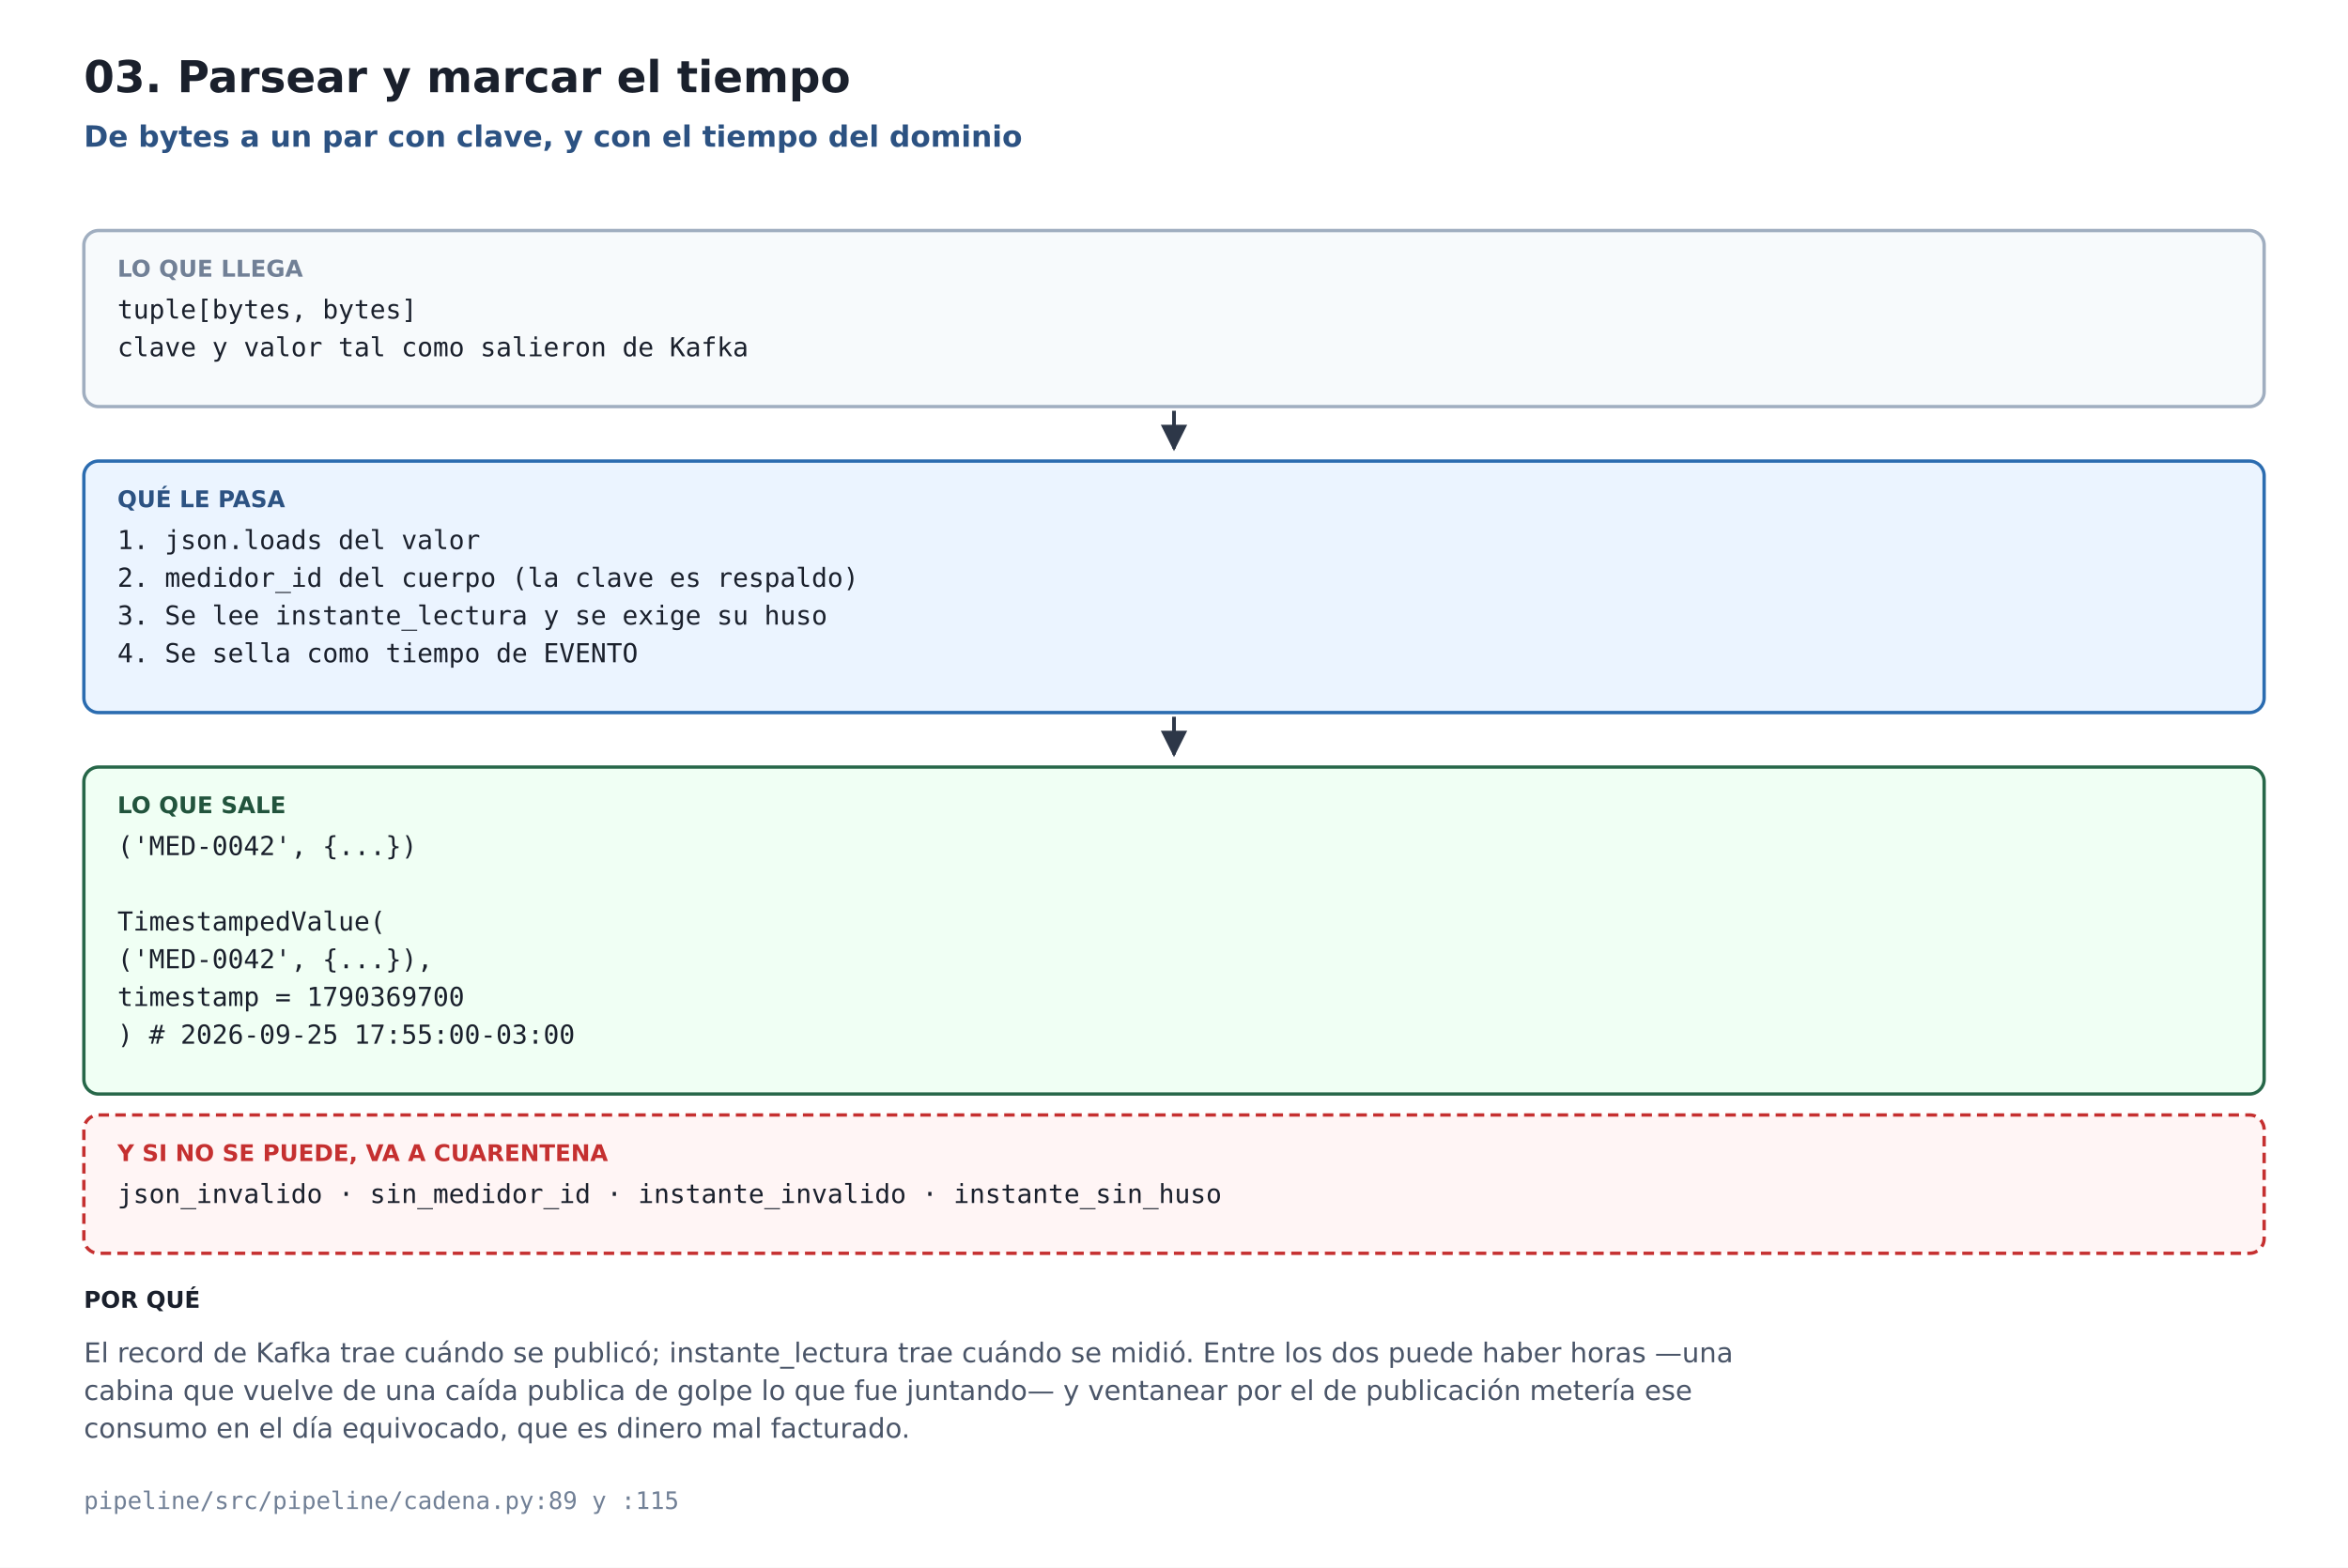
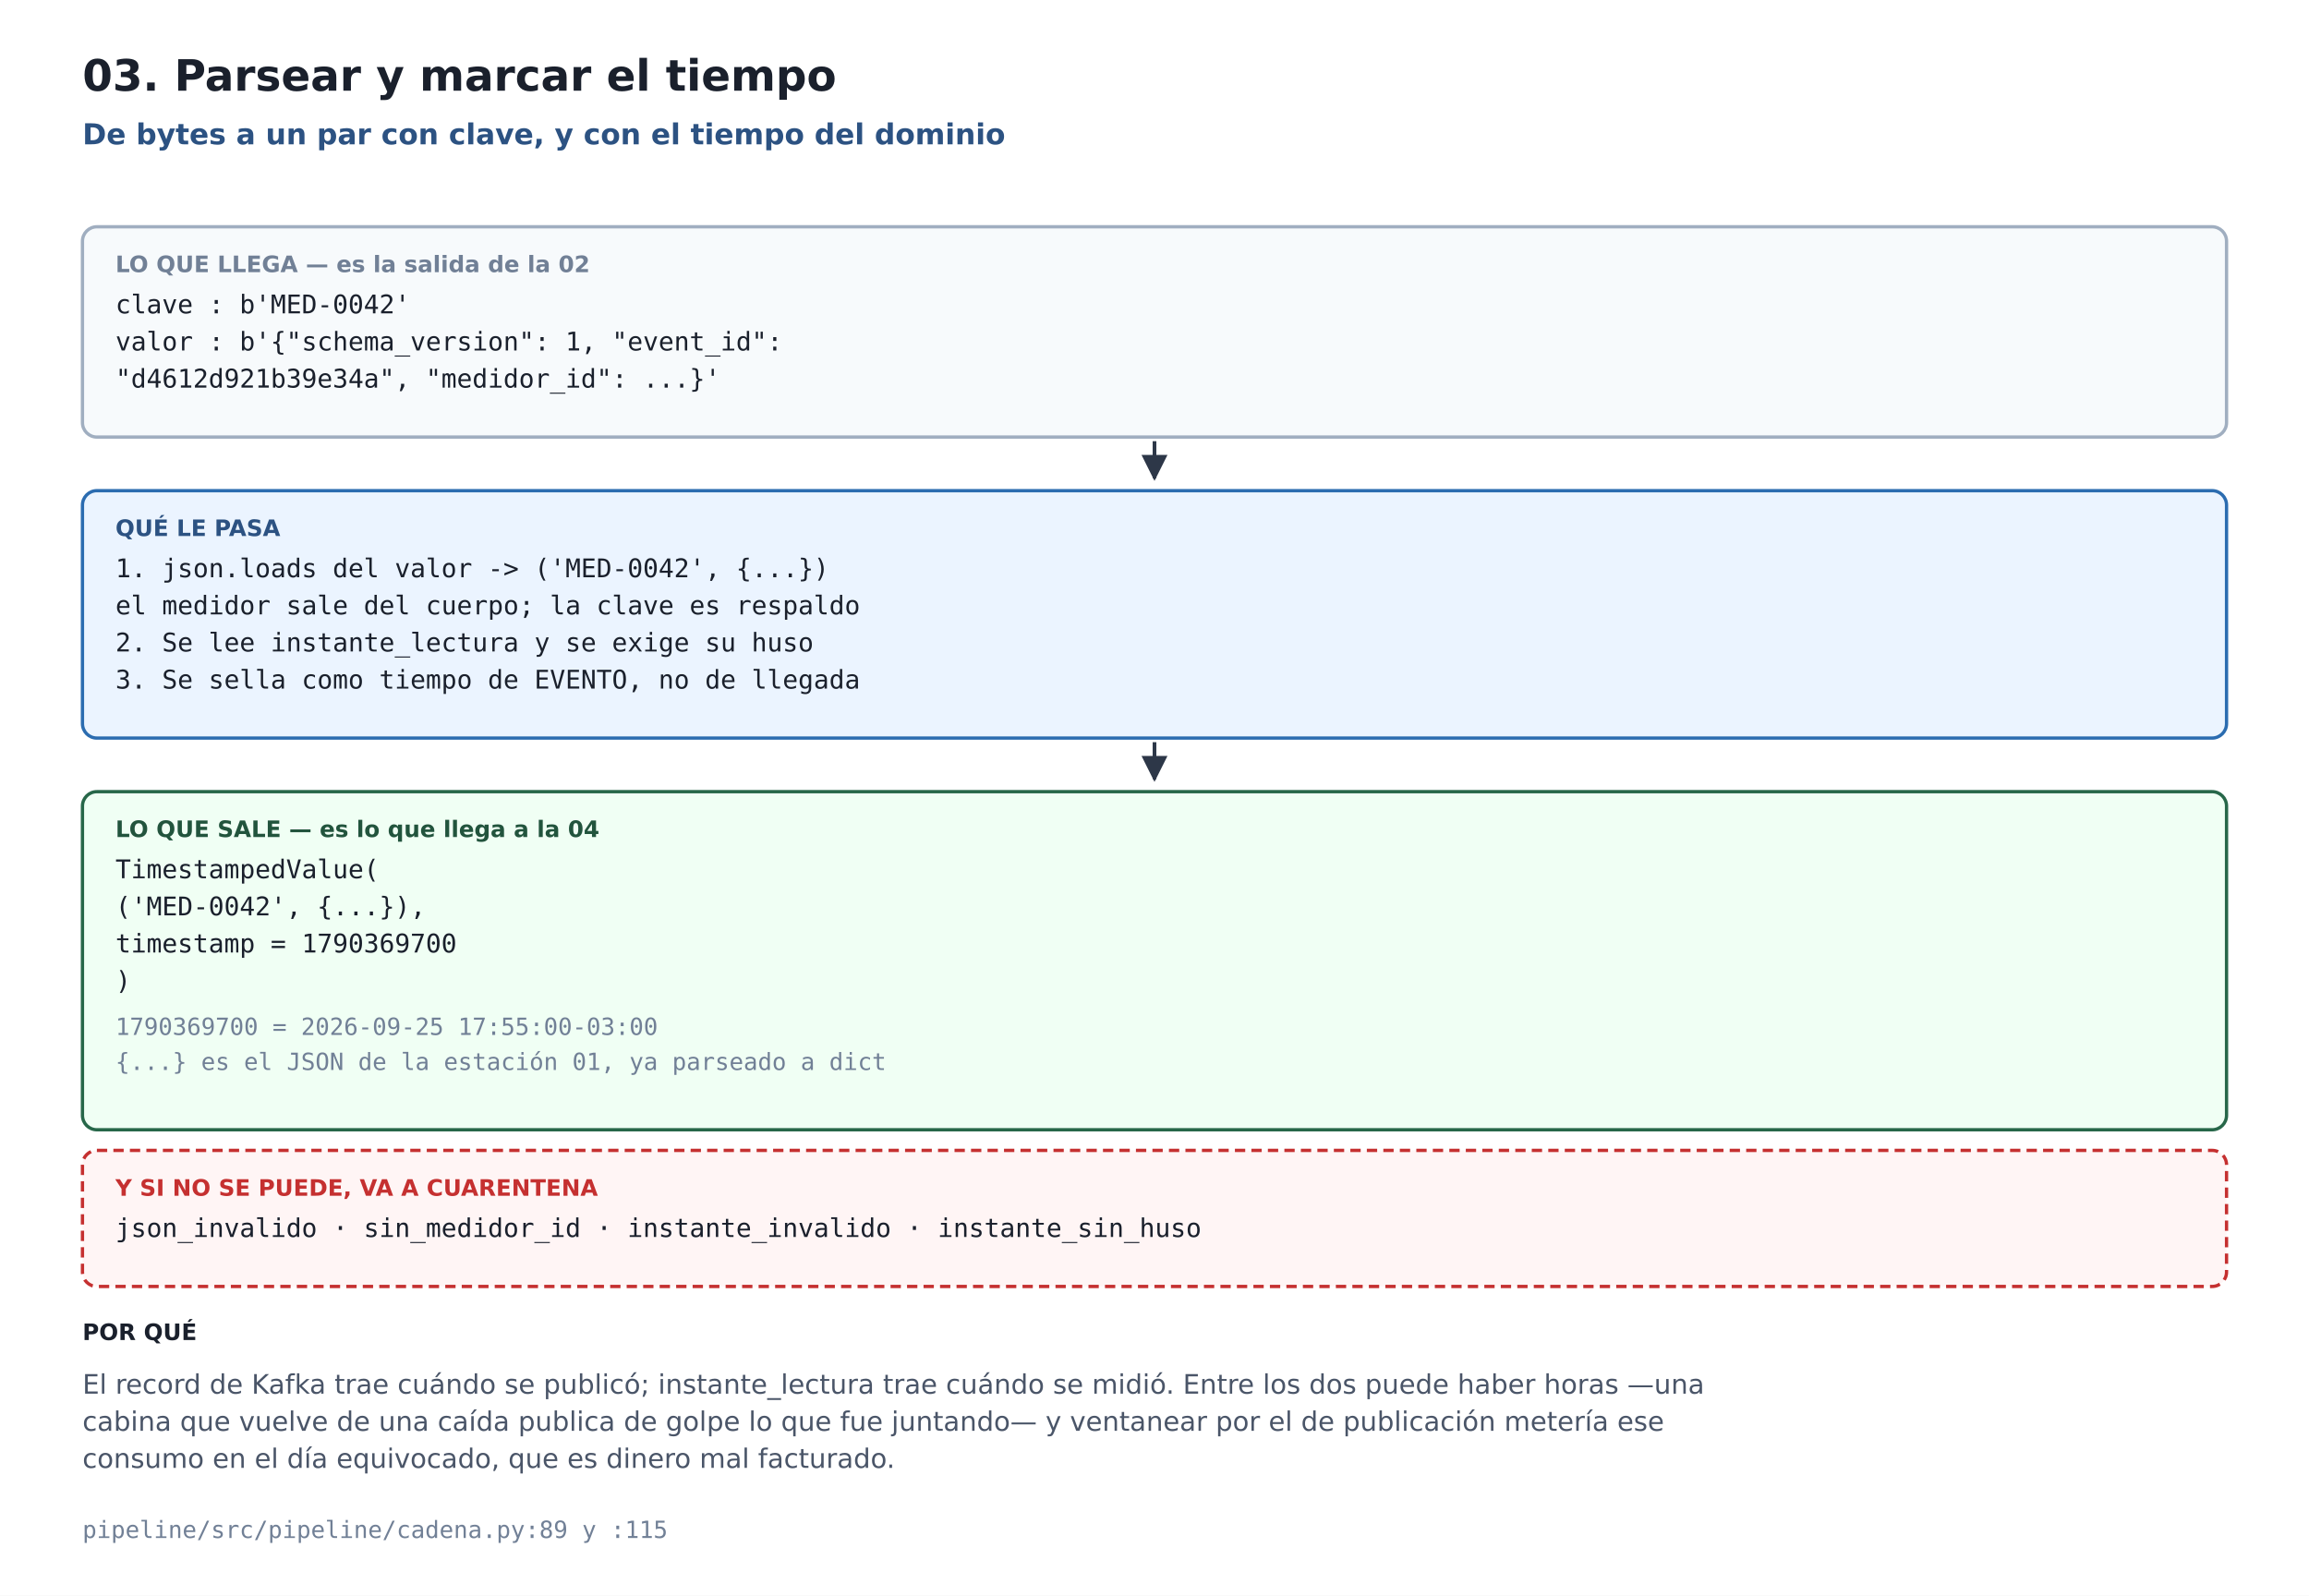
- <svg xmlns="http://www.w3.org/2000/svg" viewBox="0 0 1120 748" width="1120" height="748" font-family="'DejaVu Sans','Helvetica Neue',Arial,sans-serif">
+ <svg xmlns="http://www.w3.org/2000/svg" viewBox="0 0 1120 774" width="1120" height="774" font-family="'DejaVu Sans','Helvetica Neue',Arial,sans-serif">
  <defs>
    <marker id="fl" viewBox="0 0 10 10" refX="9" refY="5" markerWidth="7" markerHeight="7" orient="auto-start-reverse">
      <path d="M 0 0 L 10 5 L 0 10 z" fill="#2d3748" />
    </marker>
    <marker id="flr" viewBox="0 0 10 10" refX="9" refY="5" markerWidth="7" markerHeight="7" orient="auto-start-reverse">
      <path d="M 0 0 L 10 5 L 0 10 z" fill="#c53030" />
    </marker>
  </defs>
-   <rect width="1120" height="748" fill="#ffffff" />
+   <rect width="1120" height="774" fill="#ffffff" />
  <text x="40" y="44" font-family="'DejaVu Sans','Helvetica Neue',Arial,sans-serif" font-size="21" fill="#1a202c" font-weight="600" text-anchor="start">03. Parsear y marcar el tiempo</text>
  <text x="40" y="70" font-family="'DejaVu Sans','Helvetica Neue',Arial,sans-serif" font-size="14" fill="#2c5282" font-weight="600" text-anchor="start">De bytes a un par con clave, y con el tiempo del dominio</text>
-   <rect x="40" y="110" width="1040" height="84" rx="7" fill="#f7fafc" stroke="#a0aec0" stroke-width="1.6" />
-   <text x="56" y="132" font-family="'DejaVu Sans','Helvetica Neue',Arial,sans-serif" font-size="11" fill="#718096" font-weight="700" text-anchor="start">LO QUE LLEGA</text>
-   <text x="56" y="152" font-family="'DejaVu Sans Mono','Menlo',monospace" font-size="12.5" fill="#1a202c" font-weight="normal" text-anchor="start">tuple[bytes, bytes]</text>
-   <text x="56" y="170" font-family="'DejaVu Sans Mono','Menlo',monospace" font-size="12.5" fill="#1a202c" font-weight="normal" text-anchor="start">clave y valor tal como salieron de Kafka</text>
-   <line x1="560" y1="196" x2="560" y2="214" stroke="#2d3748" stroke-width="1.8" marker-end="url(#fl)" />
-   <rect x="40" y="220" width="1040" height="120" rx="7" fill="#ebf4ff" stroke="#2b6cb0" stroke-width="1.6" />
-   <text x="56" y="242" font-family="'DejaVu Sans','Helvetica Neue',Arial,sans-serif" font-size="11" fill="#2c5282" font-weight="700" text-anchor="start">QUÉ LE PASA</text>
-   <text x="56" y="262" font-family="'DejaVu Sans Mono','Menlo',monospace" font-size="12.5" fill="#1a202c" font-weight="normal" text-anchor="start">1. json.loads del valor</text>
-   <text x="56" y="280" font-family="'DejaVu Sans Mono','Menlo',monospace" font-size="12.5" fill="#1a202c" font-weight="normal" text-anchor="start">2. medidor_id del cuerpo (la clave es respaldo)</text>
-   <text x="56" y="298" font-family="'DejaVu Sans Mono','Menlo',monospace" font-size="12.5" fill="#1a202c" font-weight="normal" text-anchor="start">3. Se lee instante_lectura y se exige su huso</text>
-   <text x="56" y="316" font-family="'DejaVu Sans Mono','Menlo',monospace" font-size="12.5" fill="#1a202c" font-weight="normal" text-anchor="start">4. Se sella como tiempo de EVENTO</text>
-   <line x1="560" y1="342" x2="560" y2="360" stroke="#2d3748" stroke-width="1.8" marker-end="url(#fl)" />
-   <rect x="40" y="366" width="1040" height="156" rx="7" fill="#f0fff4" stroke="#276749" stroke-width="1.6" />
-   <text x="56" y="388" font-family="'DejaVu Sans','Helvetica Neue',Arial,sans-serif" font-size="11" fill="#22543d" font-weight="700" text-anchor="start">LO QUE SALE</text>
-   <text x="56" y="408" font-family="'DejaVu Sans Mono','Menlo',monospace" font-size="12.5" fill="#1a202c" font-weight="normal" text-anchor="start">('MED-0042', {...})</text>
-   <text x="56" y="426" font-family="'DejaVu Sans Mono','Menlo',monospace" font-size="12.5" fill="#1a202c" font-weight="normal" text-anchor="start" />
-   <text x="56" y="444" font-family="'DejaVu Sans Mono','Menlo',monospace" font-size="12.5" fill="#1a202c" font-weight="normal" text-anchor="start">TimestampedValue(</text>
-   <text x="56" y="462" font-family="'DejaVu Sans Mono','Menlo',monospace" font-size="12.5" fill="#1a202c" font-weight="normal" text-anchor="start">  ('MED-0042', {...}),</text>
-   <text x="56" y="480" font-family="'DejaVu Sans Mono','Menlo',monospace" font-size="12.5" fill="#1a202c" font-weight="normal" text-anchor="start">  timestamp = 1790369700</text>
-   <text x="56" y="498" font-family="'DejaVu Sans Mono','Menlo',monospace" font-size="12.5" fill="#1a202c" font-weight="normal" text-anchor="start">)   # 2026-09-25 17:55:00-03:00</text>
-   <rect x="40" y="532" width="1040" height="66" rx="7" fill="#fff5f5" stroke="#c53030" stroke-width="1.6" stroke-dasharray="5 3" />
-   <text x="56" y="554" font-family="'DejaVu Sans','Helvetica Neue',Arial,sans-serif" font-size="11" fill="#c53030" font-weight="700" text-anchor="start">Y SI NO SE PUEDE, VA A CUARENTENA</text>
-   <text x="56" y="574" font-family="'DejaVu Sans Mono','Menlo',monospace" font-size="12.5" fill="#1a202c" font-weight="normal" text-anchor="start">json_invalido · sin_medidor_id · instante_invalido · instante_sin_huso</text>
-   <text x="40" y="624" font-family="'DejaVu Sans','Helvetica Neue',Arial,sans-serif" font-size="11" fill="#1a202c" font-weight="700" text-anchor="start">POR QUÉ</text>
-   <text x="40" y="650" font-family="'DejaVu Sans','Helvetica Neue',Arial,sans-serif" font-size="13" fill="#4a5568" font-weight="normal" text-anchor="start">El record de Kafka trae cuándo se publicó; instante_lectura trae cuándo se midió. Entre los dos puede haber horas —una</text>
-   <text x="40" y="668" font-family="'DejaVu Sans','Helvetica Neue',Arial,sans-serif" font-size="13" fill="#4a5568" font-weight="normal" text-anchor="start">cabina que vuelve de una caída publica de golpe lo que fue juntando— y ventanear por el de publicación metería ese</text>
-   <text x="40" y="686" font-family="'DejaVu Sans','Helvetica Neue',Arial,sans-serif" font-size="13" fill="#4a5568" font-weight="normal" text-anchor="start">consumo en el día equivocado, que es dinero mal facturado.</text>
-   <text x="40" y="720" font-family="'DejaVu Sans Mono','Menlo',monospace" font-size="11.5" fill="#718096" font-weight="normal" text-anchor="start">pipeline/src/pipeline/cadena.py:89 y :115</text>
+   <rect x="40" y="110" width="1040" height="102" rx="7" fill="#f7fafc" stroke="#a0aec0" stroke-width="1.6" />
+   <text x="56" y="132" font-family="'DejaVu Sans','Helvetica Neue',Arial,sans-serif" font-size="11" fill="#718096" font-weight="700" text-anchor="start">LO QUE LLEGA — es la salida de la 02</text>
+   <text x="56" y="152" font-family="'DejaVu Sans Mono','Menlo',monospace" font-size="12.5" fill="#1a202c" font-weight="normal" text-anchor="start">clave : b'MED-0042'</text>
+   <text x="56" y="170" font-family="'DejaVu Sans Mono','Menlo',monospace" font-size="12.5" fill="#1a202c" font-weight="normal" text-anchor="start">valor : b'{"schema_version": 1, "event_id":</text>
+   <text x="56" y="188" font-family="'DejaVu Sans Mono','Menlo',monospace" font-size="12.5" fill="#1a202c" font-weight="normal" text-anchor="start">         "d4612d921b39e34a", "medidor_id": ...}'</text>
+   <line x1="560" y1="214" x2="560" y2="232" stroke="#2d3748" stroke-width="1.8" marker-end="url(#fl)" />
+   <rect x="40" y="238" width="1040" height="120" rx="7" fill="#ebf4ff" stroke="#2b6cb0" stroke-width="1.6" />
+   <text x="56" y="260" font-family="'DejaVu Sans','Helvetica Neue',Arial,sans-serif" font-size="11" fill="#2c5282" font-weight="700" text-anchor="start">QUÉ LE PASA</text>
+   <text x="56" y="280" font-family="'DejaVu Sans Mono','Menlo',monospace" font-size="12.5" fill="#1a202c" font-weight="normal" text-anchor="start">1. json.loads del valor -&gt; ('MED-0042', {...})</text>
+   <text x="56" y="298" font-family="'DejaVu Sans Mono','Menlo',monospace" font-size="12.5" fill="#1a202c" font-weight="normal" text-anchor="start">   el medidor sale del cuerpo; la clave es respaldo</text>
+   <text x="56" y="316" font-family="'DejaVu Sans Mono','Menlo',monospace" font-size="12.5" fill="#1a202c" font-weight="normal" text-anchor="start">2. Se lee instante_lectura y se exige su huso</text>
+   <text x="56" y="334" font-family="'DejaVu Sans Mono','Menlo',monospace" font-size="12.5" fill="#1a202c" font-weight="normal" text-anchor="start">3. Se sella como tiempo de EVENTO, no de llegada</text>
+   <line x1="560" y1="360" x2="560" y2="378" stroke="#2d3748" stroke-width="1.8" marker-end="url(#fl)" />
+   <rect x="40" y="384" width="1040" height="164" rx="7" fill="#f0fff4" stroke="#276749" stroke-width="1.6" />
+   <text x="56" y="406" font-family="'DejaVu Sans','Helvetica Neue',Arial,sans-serif" font-size="11" fill="#22543d" font-weight="700" text-anchor="start">LO QUE SALE — es lo que llega a la 04</text>
+   <text x="56" y="426" font-family="'DejaVu Sans Mono','Menlo',monospace" font-size="12.5" fill="#1a202c" font-weight="normal" text-anchor="start">TimestampedValue(</text>
+   <text x="56" y="444" font-family="'DejaVu Sans Mono','Menlo',monospace" font-size="12.5" fill="#1a202c" font-weight="normal" text-anchor="start">  ('MED-0042', {...}),</text>
+   <text x="56" y="462" font-family="'DejaVu Sans Mono','Menlo',monospace" font-size="12.5" fill="#1a202c" font-weight="normal" text-anchor="start">  timestamp = 1790369700</text>
+   <text x="56" y="480" font-family="'DejaVu Sans Mono','Menlo',monospace" font-size="12.5" fill="#1a202c" font-weight="normal" text-anchor="start">)</text>
+   <text x="56" y="502" font-family="'DejaVu Sans Mono','Menlo',monospace" font-size="11.5" fill="#718096" font-weight="normal" text-anchor="start">1790369700 = 2026-09-25 17:55:00-03:00</text>
+   <text x="56" y="519" font-family="'DejaVu Sans Mono','Menlo',monospace" font-size="11.5" fill="#718096" font-weight="normal" text-anchor="start">{...} es el JSON de la estación 01, ya parseado a dict</text>
+   <rect x="40" y="558" width="1040" height="66" rx="7" fill="#fff5f5" stroke="#c53030" stroke-width="1.6" stroke-dasharray="5 3" />
+   <text x="56" y="580" font-family="'DejaVu Sans','Helvetica Neue',Arial,sans-serif" font-size="11" fill="#c53030" font-weight="700" text-anchor="start">Y SI NO SE PUEDE, VA A CUARENTENA</text>
+   <text x="56" y="600" font-family="'DejaVu Sans Mono','Menlo',monospace" font-size="12.5" fill="#1a202c" font-weight="normal" text-anchor="start">json_invalido · sin_medidor_id · instante_invalido · instante_sin_huso</text>
+   <text x="40" y="650" font-family="'DejaVu Sans','Helvetica Neue',Arial,sans-serif" font-size="11" fill="#1a202c" font-weight="700" text-anchor="start">POR QUÉ</text>
+   <text x="40" y="676" font-family="'DejaVu Sans','Helvetica Neue',Arial,sans-serif" font-size="13" fill="#4a5568" font-weight="normal" text-anchor="start">El record de Kafka trae cuándo se publicó; instante_lectura trae cuándo se midió. Entre los dos puede haber horas —una</text>
+   <text x="40" y="694" font-family="'DejaVu Sans','Helvetica Neue',Arial,sans-serif" font-size="13" fill="#4a5568" font-weight="normal" text-anchor="start">cabina que vuelve de una caída publica de golpe lo que fue juntando— y ventanear por el de publicación metería ese</text>
+   <text x="40" y="712" font-family="'DejaVu Sans','Helvetica Neue',Arial,sans-serif" font-size="13" fill="#4a5568" font-weight="normal" text-anchor="start">consumo en el día equivocado, que es dinero mal facturado.</text>
+   <text x="40" y="746" font-family="'DejaVu Sans Mono','Menlo',monospace" font-size="11.5" fill="#718096" font-weight="normal" text-anchor="start">pipeline/src/pipeline/cadena.py:89 y :115</text>
</svg>
